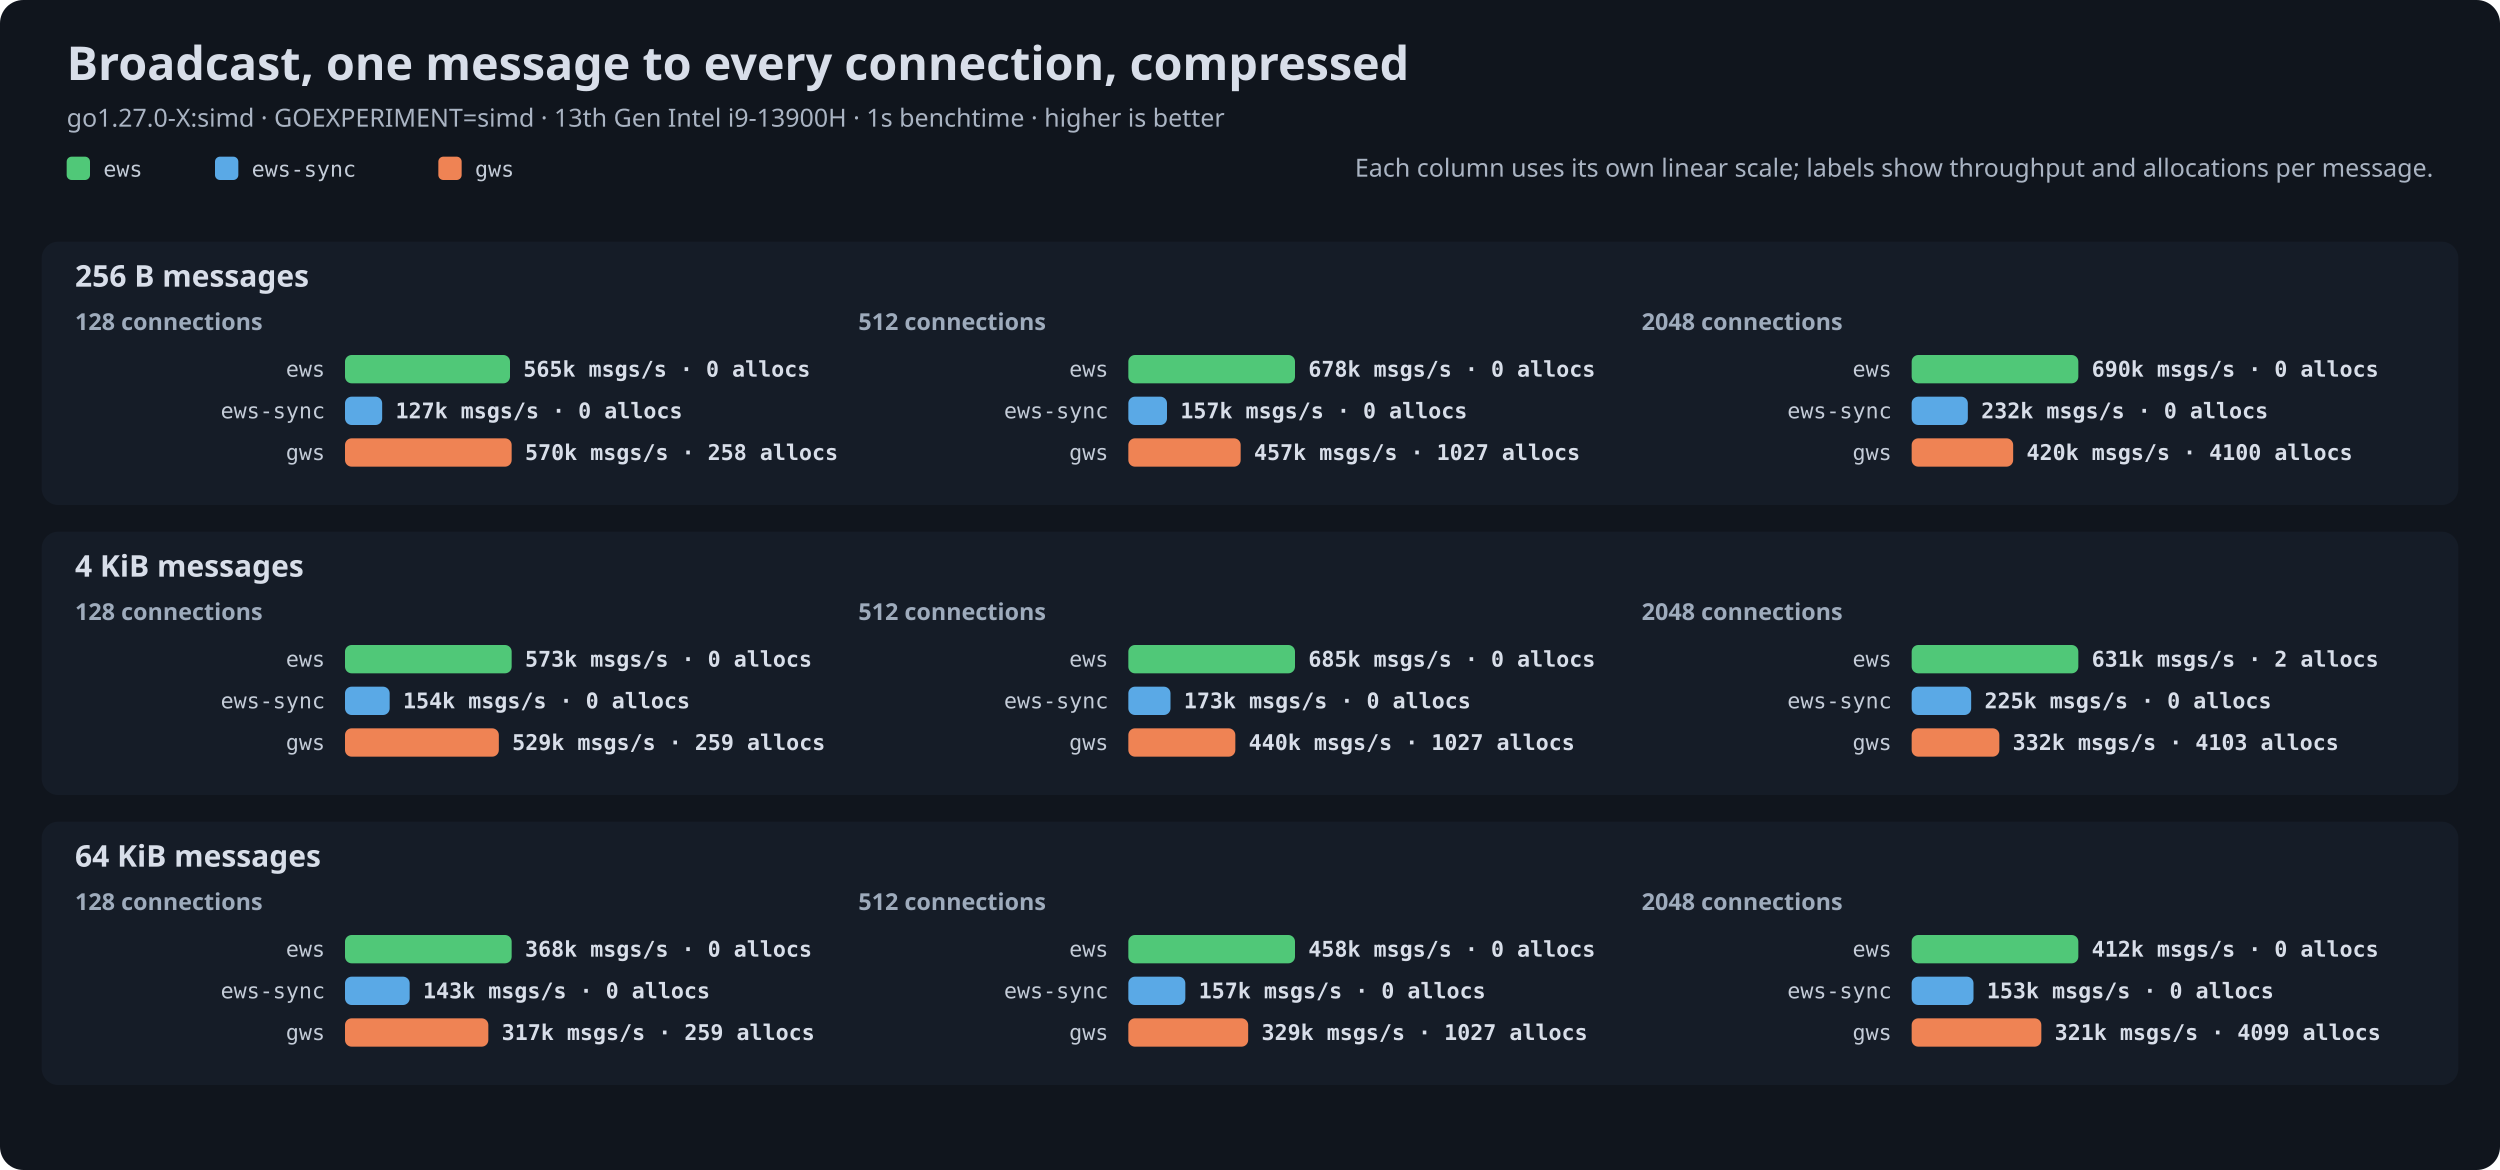
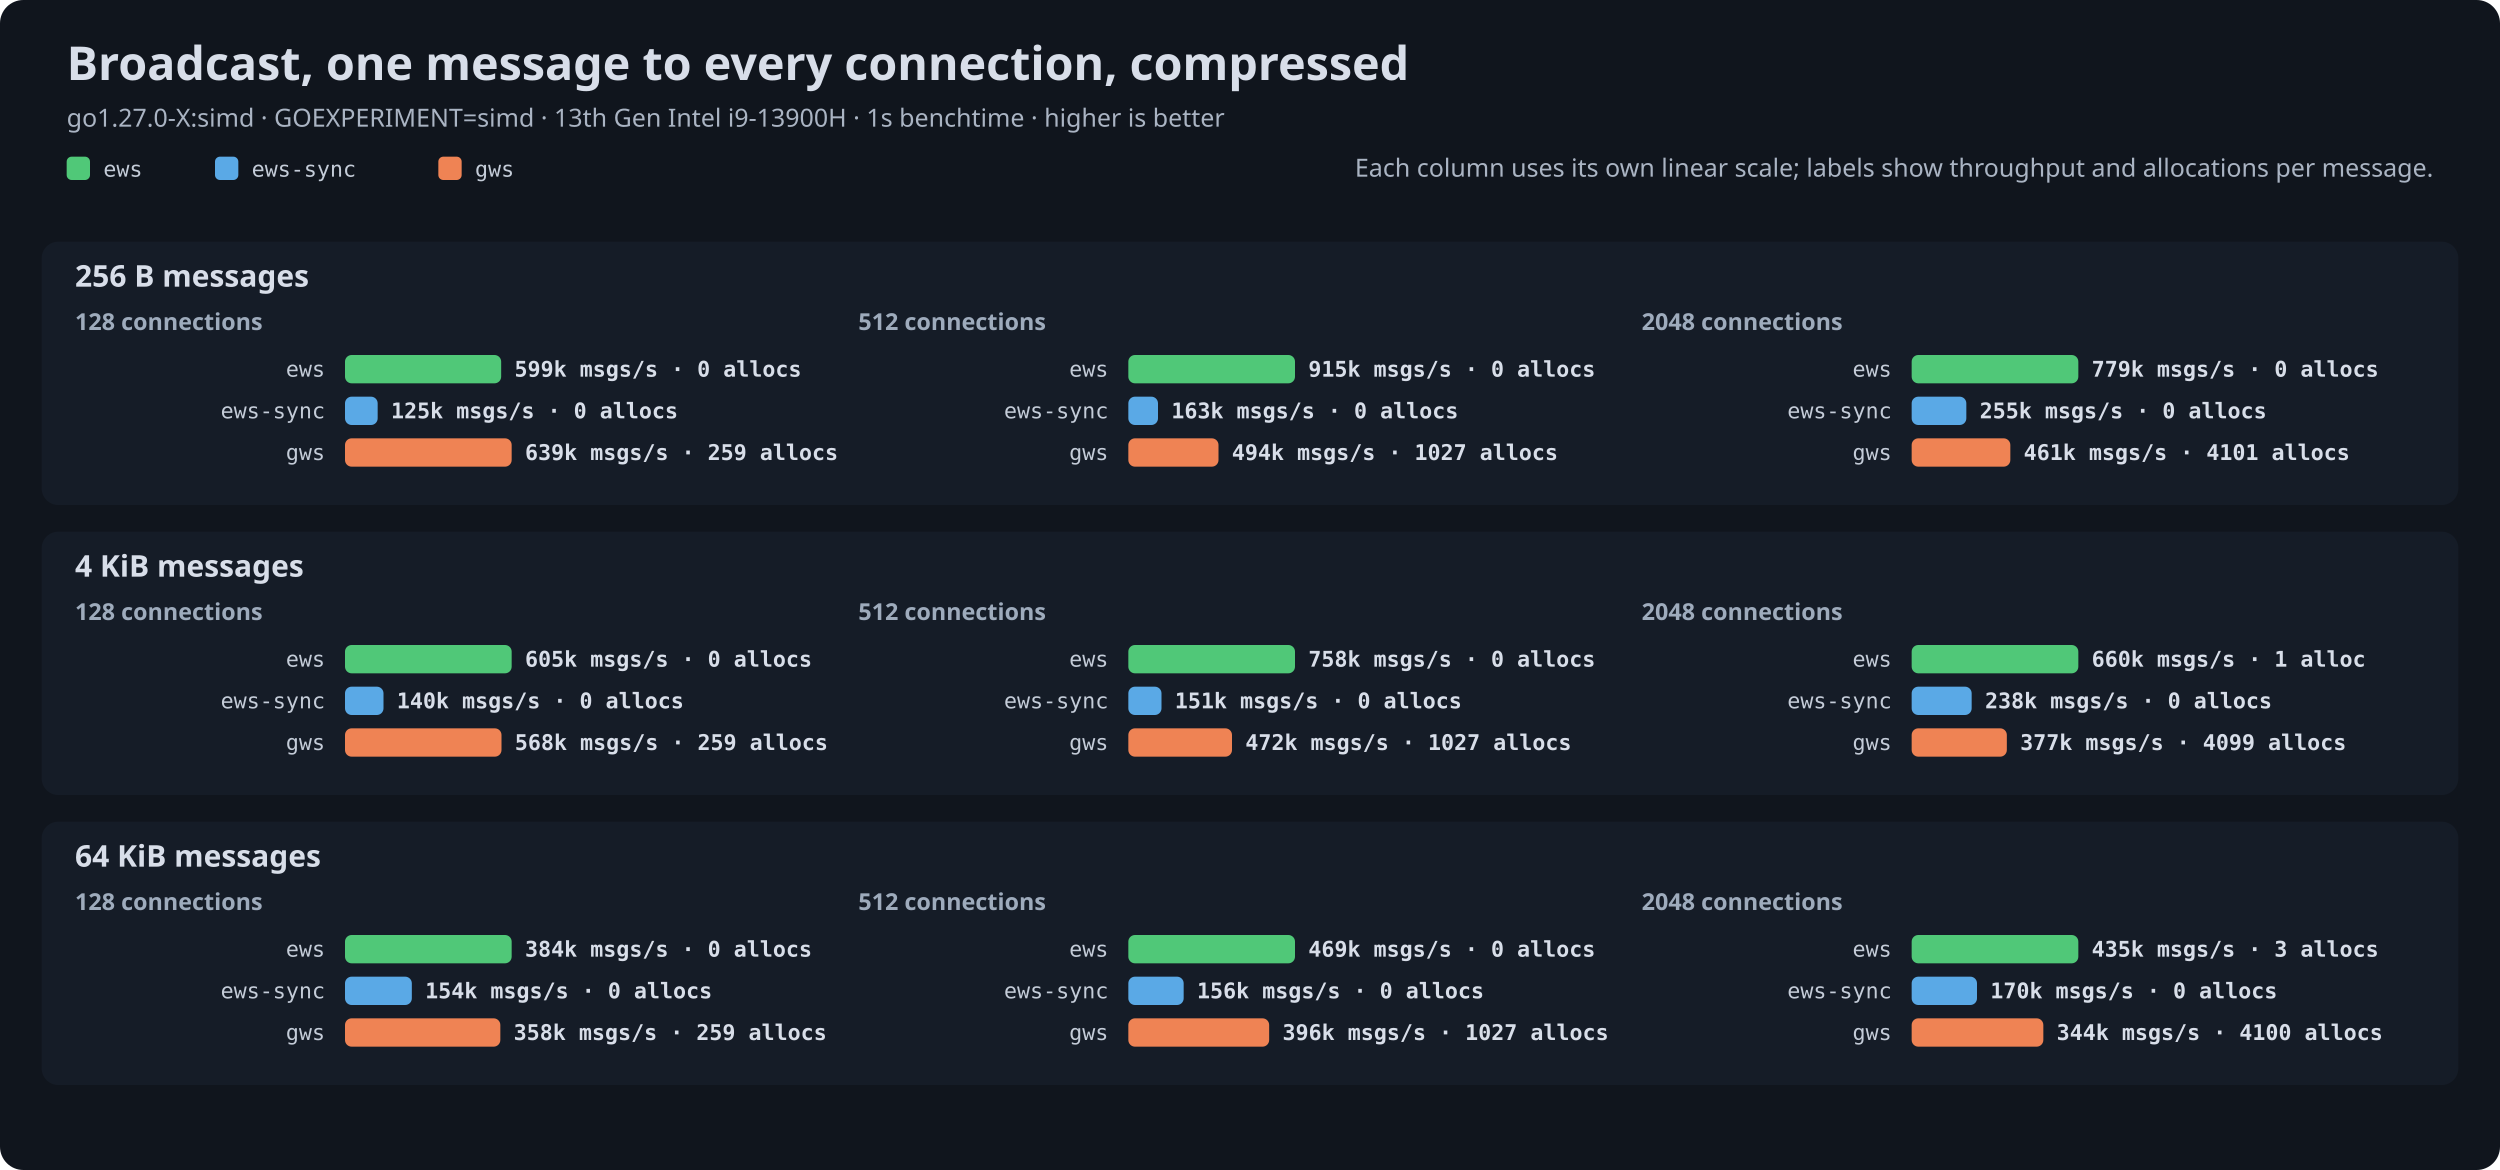
<svg xmlns="http://www.w3.org/2000/svg" width="1500" height="702" viewBox="0 0 1500 702" role="img" aria-labelledby="title desc">
  <style>text{font-family:ui-monospace,SFMono-Regular,Menlo,Consolas,monospace;fill:#d8dee9}.title{font-family:ui-sans-serif,system-ui,sans-serif;font-size:28px;font-weight:700}.subtitle{font-family:ui-sans-serif,system-ui,sans-serif;font-size:15px;fill:#aab4c3}.group{font-family:ui-sans-serif,system-ui,sans-serif;font-size:18px;font-weight:650}.contract{font-family:ui-sans-serif,system-ui,sans-serif;font-size:14px;font-weight:650;fill:#9eabbc}.series{font-size:13px;fill:#c4ccd8}.value{font-size:13px;font-weight:650}.panel{fill:#151c27}</style>
  <rect width="1500" height="702" rx="14" fill="#10151d" />
  <text class="title" x="40" y="48">Broadcast, one message to every connection, compressed</text>
  <text class="subtitle" x="40" y="76">go1.27.0-X:simd · GOEXPERIMENT=simd · 13th Gen Intel i9-13900H · 1s benchtime · higher is better</text>
  <rect x="40" y="94" width="14" height="14" rx="3" fill="#50c878" />
  <text class="series" x="62" y="106">ews</text>
  <rect x="129" y="94" width="14" height="14" rx="3" fill="#5aa9e6" />
  <text class="series" x="151" y="106">ews-sync</text>
  <rect x="263" y="94" width="14" height="14" rx="3" fill="#ef8354" />
  <text class="series" x="285" y="106">gws</text>
  <text class="subtitle" x="1460" y="106" text-anchor="end">Each column uses its own linear scale; labels show throughput and allocations per message.</text>
  <g transform="translate(0,145)">
    <rect class="panel" x="25" y="0" width="1450" height="158" rx="10" />
    <text class="group" x="45" y="27">256 B messages</text>
    <text class="contract" x="45" y="53">128 connections</text>
    <text class="series" x="195" y="81" text-anchor="end">ews</text>
-     <rect x="207" y="68" width="99.0" height="17" rx="4" fill="#50c878" />
-     <text class="value" x="314.0" y="81">565k msgs/s · 0 allocs</text>
+     <rect x="207" y="68" width="93.7" height="17" rx="4" fill="#50c878" />
+     <text class="value" x="308.7" y="81">599k msgs/s · 0 allocs</text>
    <text class="series" x="195" y="106" text-anchor="end">ews-sync</text>
-     <rect x="207" y="93" width="22.3" height="17" rx="4" fill="#5aa9e6" />
-     <text class="value" x="237.3" y="106">127k msgs/s · 0 allocs</text>
+     <rect x="207" y="93" width="19.6" height="17" rx="4" fill="#5aa9e6" />
+     <text class="value" x="234.6" y="106">125k msgs/s · 0 allocs</text>
    <text class="series" x="195" y="131" text-anchor="end">gws</text>
    <rect x="207" y="118" width="100.0" height="17" rx="4" fill="#ef8354" />
-     <text class="value" x="315.0" y="131">570k msgs/s · 258 allocs</text>
+     <text class="value" x="315.0" y="131">639k msgs/s · 259 allocs</text>
    <text class="contract" x="515" y="53">512 connections</text>
    <text class="series" x="665" y="81" text-anchor="end">ews</text>
    <rect x="677" y="68" width="100.0" height="17" rx="4" fill="#50c878" />
-     <text class="value" x="785.0" y="81">678k msgs/s · 0 allocs</text>
+     <text class="value" x="785.0" y="81">915k msgs/s · 0 allocs</text>
    <text class="series" x="665" y="106" text-anchor="end">ews-sync</text>
-     <rect x="677" y="93" width="23.2" height="17" rx="4" fill="#5aa9e6" />
-     <text class="value" x="708.2" y="106">157k msgs/s · 0 allocs</text>
+     <rect x="677" y="93" width="17.8" height="17" rx="4" fill="#5aa9e6" />
+     <text class="value" x="702.8" y="106">163k msgs/s · 0 allocs</text>
    <text class="series" x="665" y="131" text-anchor="end">gws</text>
-     <rect x="677" y="118" width="67.4" height="17" rx="4" fill="#ef8354" />
-     <text class="value" x="752.4" y="131">457k msgs/s · 1027 allocs</text>
+     <rect x="677" y="118" width="54.1" height="17" rx="4" fill="#ef8354" />
+     <text class="value" x="739.1" y="131">494k msgs/s · 1027 allocs</text>
    <text class="contract" x="985" y="53">2048 connections</text>
    <text class="series" x="1135" y="81" text-anchor="end">ews</text>
    <rect x="1147" y="68" width="100.0" height="17" rx="4" fill="#50c878" />
-     <text class="value" x="1255.0" y="81">690k msgs/s · 0 allocs</text>
+     <text class="value" x="1255.0" y="81">779k msgs/s · 0 allocs</text>
    <text class="series" x="1135" y="106" text-anchor="end">ews-sync</text>
-     <rect x="1147" y="93" width="33.7" height="17" rx="4" fill="#5aa9e6" />
-     <text class="value" x="1188.7" y="106">232k msgs/s · 0 allocs</text>
+     <rect x="1147" y="93" width="32.8" height="17" rx="4" fill="#5aa9e6" />
+     <text class="value" x="1187.8" y="106">255k msgs/s · 0 allocs</text>
    <text class="series" x="1135" y="131" text-anchor="end">gws</text>
-     <rect x="1147" y="118" width="60.9" height="17" rx="4" fill="#ef8354" />
-     <text class="value" x="1215.9" y="131">420k msgs/s · 4100 allocs</text>
+     <rect x="1147" y="118" width="59.2" height="17" rx="4" fill="#ef8354" />
+     <text class="value" x="1214.2" y="131">461k msgs/s · 4101 allocs</text>
  </g>
  <g transform="translate(0,319)">
    <rect class="panel" x="25" y="0" width="1450" height="158" rx="10" />
    <text class="group" x="45" y="27">4 KiB messages</text>
    <text class="contract" x="45" y="53">128 connections</text>
    <text class="series" x="195" y="81" text-anchor="end">ews</text>
    <rect x="207" y="68" width="100.0" height="17" rx="4" fill="#50c878" />
-     <text class="value" x="315.0" y="81">573k msgs/s · 0 allocs</text>
+     <text class="value" x="315.0" y="81">605k msgs/s · 0 allocs</text>
    <text class="series" x="195" y="106" text-anchor="end">ews-sync</text>
-     <rect x="207" y="93" width="26.8" height="17" rx="4" fill="#5aa9e6" />
-     <text class="value" x="241.8" y="106">154k msgs/s · 0 allocs</text>
+     <rect x="207" y="93" width="23.1" height="17" rx="4" fill="#5aa9e6" />
+     <text class="value" x="238.1" y="106">140k msgs/s · 0 allocs</text>
    <text class="series" x="195" y="131" text-anchor="end">gws</text>
-     <rect x="207" y="118" width="92.3" height="17" rx="4" fill="#ef8354" />
-     <text class="value" x="307.3" y="131">529k msgs/s · 259 allocs</text>
+     <rect x="207" y="118" width="93.9" height="17" rx="4" fill="#ef8354" />
+     <text class="value" x="308.9" y="131">568k msgs/s · 259 allocs</text>
    <text class="contract" x="515" y="53">512 connections</text>
    <text class="series" x="665" y="81" text-anchor="end">ews</text>
    <rect x="677" y="68" width="100.0" height="17" rx="4" fill="#50c878" />
-     <text class="value" x="785.0" y="81">685k msgs/s · 0 allocs</text>
+     <text class="value" x="785.0" y="81">758k msgs/s · 0 allocs</text>
    <text class="series" x="665" y="106" text-anchor="end">ews-sync</text>
-     <rect x="677" y="93" width="25.3" height="17" rx="4" fill="#5aa9e6" />
-     <text class="value" x="710.3" y="106">173k msgs/s · 0 allocs</text>
+     <rect x="677" y="93" width="19.9" height="17" rx="4" fill="#5aa9e6" />
+     <text class="value" x="704.9" y="106">151k msgs/s · 0 allocs</text>
    <text class="series" x="665" y="131" text-anchor="end">gws</text>
-     <rect x="677" y="118" width="64.2" height="17" rx="4" fill="#ef8354" />
-     <text class="value" x="749.2" y="131">440k msgs/s · 1027 allocs</text>
+     <rect x="677" y="118" width="62.2" height="17" rx="4" fill="#ef8354" />
+     <text class="value" x="747.2" y="131">472k msgs/s · 1027 allocs</text>
    <text class="contract" x="985" y="53">2048 connections</text>
    <text class="series" x="1135" y="81" text-anchor="end">ews</text>
    <rect x="1147" y="68" width="100.0" height="17" rx="4" fill="#50c878" />
-     <text class="value" x="1255.0" y="81">631k msgs/s · 2 allocs</text>
+     <text class="value" x="1255.0" y="81">660k msgs/s · 1 alloc</text>
    <text class="series" x="1135" y="106" text-anchor="end">ews-sync</text>
-     <rect x="1147" y="93" width="35.7" height="17" rx="4" fill="#5aa9e6" />
-     <text class="value" x="1190.7" y="106">225k msgs/s · 0 allocs</text>
+     <rect x="1147" y="93" width="36.0" height="17" rx="4" fill="#5aa9e6" />
+     <text class="value" x="1191.0" y="106">238k msgs/s · 0 allocs</text>
    <text class="series" x="1135" y="131" text-anchor="end">gws</text>
-     <rect x="1147" y="118" width="52.6" height="17" rx="4" fill="#ef8354" />
-     <text class="value" x="1207.6" y="131">332k msgs/s · 4103 allocs</text>
+     <rect x="1147" y="118" width="57.1" height="17" rx="4" fill="#ef8354" />
+     <text class="value" x="1212.1" y="131">377k msgs/s · 4099 allocs</text>
  </g>
  <g transform="translate(0,493)">
    <rect class="panel" x="25" y="0" width="1450" height="158" rx="10" />
    <text class="group" x="45" y="27">64 KiB messages</text>
    <text class="contract" x="45" y="53">128 connections</text>
    <text class="series" x="195" y="81" text-anchor="end">ews</text>
    <rect x="207" y="68" width="100.0" height="17" rx="4" fill="#50c878" />
-     <text class="value" x="315.0" y="81">368k msgs/s · 0 allocs</text>
+     <text class="value" x="315.0" y="81">384k msgs/s · 0 allocs</text>
    <text class="series" x="195" y="106" text-anchor="end">ews-sync</text>
-     <rect x="207" y="93" width="38.8" height="17" rx="4" fill="#5aa9e6" />
-     <text class="value" x="253.8" y="106">143k msgs/s · 0 allocs</text>
+     <rect x="207" y="93" width="40.1" height="17" rx="4" fill="#5aa9e6" />
+     <text class="value" x="255.1" y="106">154k msgs/s · 0 allocs</text>
    <text class="series" x="195" y="131" text-anchor="end">gws</text>
-     <rect x="207" y="118" width="86.0" height="17" rx="4" fill="#ef8354" />
-     <text class="value" x="301.0" y="131">317k msgs/s · 259 allocs</text>
+     <rect x="207" y="118" width="93.2" height="17" rx="4" fill="#ef8354" />
+     <text class="value" x="308.2" y="131">358k msgs/s · 259 allocs</text>
    <text class="contract" x="515" y="53">512 connections</text>
    <text class="series" x="665" y="81" text-anchor="end">ews</text>
    <rect x="677" y="68" width="100.0" height="17" rx="4" fill="#50c878" />
-     <text class="value" x="785.0" y="81">458k msgs/s · 0 allocs</text>
+     <text class="value" x="785.0" y="81">469k msgs/s · 0 allocs</text>
    <text class="series" x="665" y="106" text-anchor="end">ews-sync</text>
-     <rect x="677" y="93" width="34.2" height="17" rx="4" fill="#5aa9e6" />
-     <text class="value" x="719.2" y="106">157k msgs/s · 0 allocs</text>
+     <rect x="677" y="93" width="33.2" height="17" rx="4" fill="#5aa9e6" />
+     <text class="value" x="718.2" y="106">156k msgs/s · 0 allocs</text>
    <text class="series" x="665" y="131" text-anchor="end">gws</text>
-     <rect x="677" y="118" width="71.9" height="17" rx="4" fill="#ef8354" />
-     <text class="value" x="756.9" y="131">329k msgs/s · 1027 allocs</text>
+     <rect x="677" y="118" width="84.5" height="17" rx="4" fill="#ef8354" />
+     <text class="value" x="769.5" y="131">396k msgs/s · 1027 allocs</text>
    <text class="contract" x="985" y="53">2048 connections</text>
    <text class="series" x="1135" y="81" text-anchor="end">ews</text>
    <rect x="1147" y="68" width="100.0" height="17" rx="4" fill="#50c878" />
-     <text class="value" x="1255.0" y="81">412k msgs/s · 0 allocs</text>
+     <text class="value" x="1255.0" y="81">435k msgs/s · 3 allocs</text>
    <text class="series" x="1135" y="106" text-anchor="end">ews-sync</text>
-     <rect x="1147" y="93" width="37.1" height="17" rx="4" fill="#5aa9e6" />
-     <text class="value" x="1192.1" y="106">153k msgs/s · 0 allocs</text>
+     <rect x="1147" y="93" width="39.2" height="17" rx="4" fill="#5aa9e6" />
+     <text class="value" x="1194.2" y="106">170k msgs/s · 0 allocs</text>
    <text class="series" x="1135" y="131" text-anchor="end">gws</text>
-     <rect x="1147" y="118" width="77.8" height="17" rx="4" fill="#ef8354" />
-     <text class="value" x="1232.8" y="131">321k msgs/s · 4099 allocs</text>
+     <rect x="1147" y="118" width="79.0" height="17" rx="4" fill="#ef8354" />
+     <text class="value" x="1234.0" y="131">344k msgs/s · 4100 allocs</text>
  </g>
</svg>
